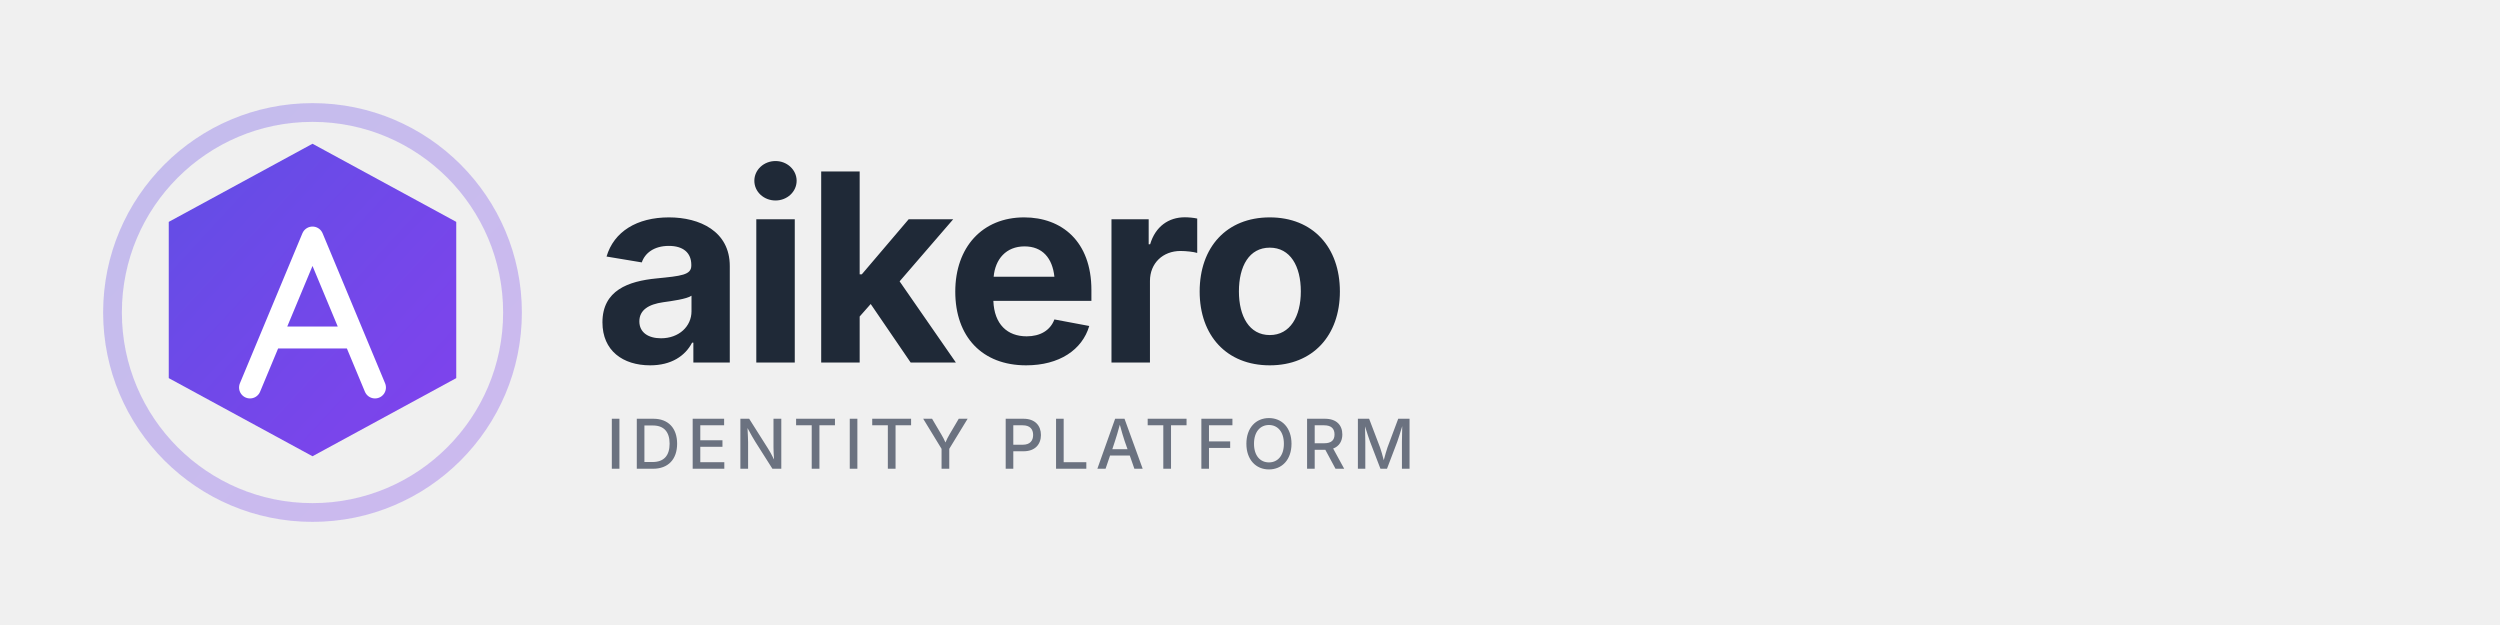
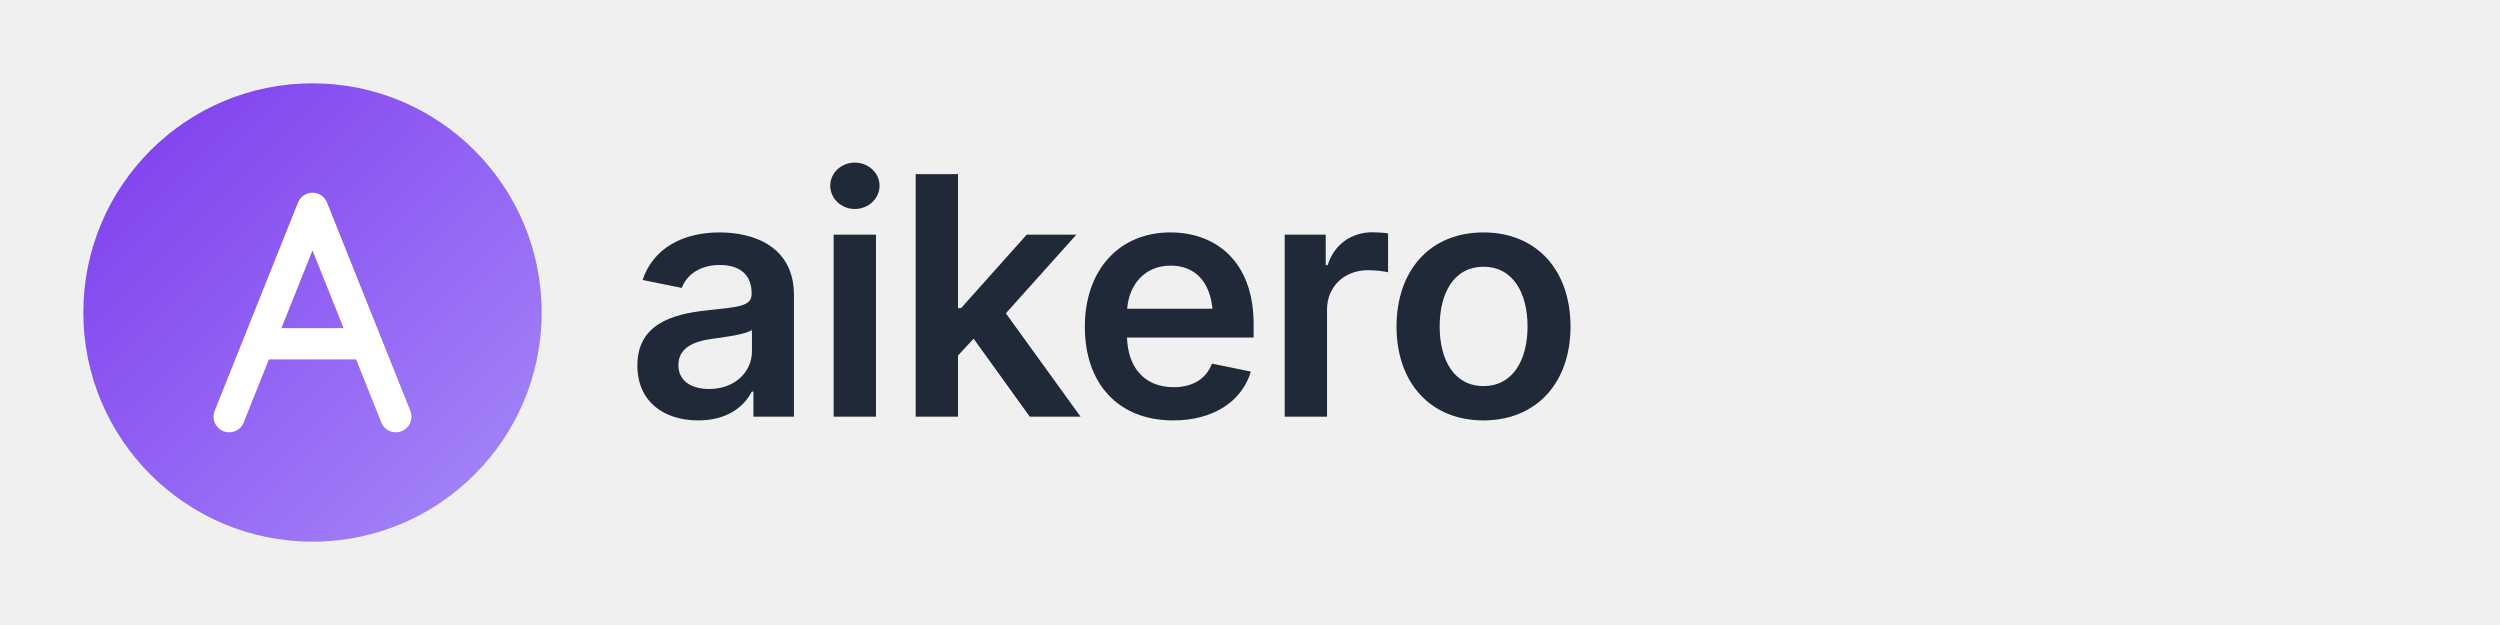
- <svg xmlns="http://www.w3.org/2000/svg" width="400" height="100" viewBox="0 0 400 100">
-   <g transform="translate(15, 15)">
-     <defs>
-       <linearGradient id="iconGradient" x1="0%" y1="0%" x2="100%" y2="100%">
-         <stop offset="0%" style="stop-color:#5B46E5;stop-opacity:1" />
-         <stop offset="100%" style="stop-color:#7C3AED;stop-opacity:1" />
-       </linearGradient>
-     </defs>
-     <circle cx="35" cy="35" r="32" fill="none" stroke="url(#iconGradient)" stroke-width="3" opacity="0.3" />
-     <path d="M 35 8 L 58 20.5 L 58 45.5 L 35 58 L 12 45.5 L 12 20.5 Z" fill="url(#iconGradient)" opacity="0.95" />
-     <path d="M 25 47 L 35 23 L 45 47 M 29.5 39 L 40.5 39" stroke="#FFFFFF" stroke-width="3.5" stroke-linecap="round" stroke-linejoin="round" fill="none" />
+ <svg xmlns="http://www.w3.org/2000/svg" width="240" height="60" viewBox="0 0 240 60">
+   <defs>
+     <linearGradient id="iconGradient" x1="0%" y1="0%" x2="100%" y2="100%">
+       <stop offset="0%" style="stop-color:#7C3AED;stop-opacity:1" />
+       <stop offset="100%" style="stop-color:#A78BFA;stop-opacity:1" />
+     </linearGradient>
+   </defs>
+   <g transform="translate(8, 8)">
+     <circle cx="22" cy="22" r="22" fill="url(#iconGradient)" />
+     <path d="M 14 32 L 22 12 L 30 32 M 17 25 L 27 25" stroke="#FFFFFF" stroke-width="3" stroke-linecap="round" stroke-linejoin="round" fill="none" />
  </g>
-   <text x="95" y="58" font-family="'Inter', 'Segoe UI', 'Helvetica Neue', Arial, sans-serif" font-size="42" font-weight="700" fill="#1F2937" letter-spacing="-1">
+   <text x="60" y="40" font-family="'Inter', 'SF Pro Display', -apple-system, BlinkMacSystemFont, 'Segoe UI', sans-serif" font-size="32" font-weight="600" fill="#1F2937" letter-spacing="-0.5">
    aikero
  </text>
-   <text x="97" y="75" font-family="'Inter', 'Segoe UI', Arial, sans-serif" font-size="11" font-weight="500" fill="#6B7280" letter-spacing="1">
-     IDENTITY PLATFORM
-   </text>
</svg>
